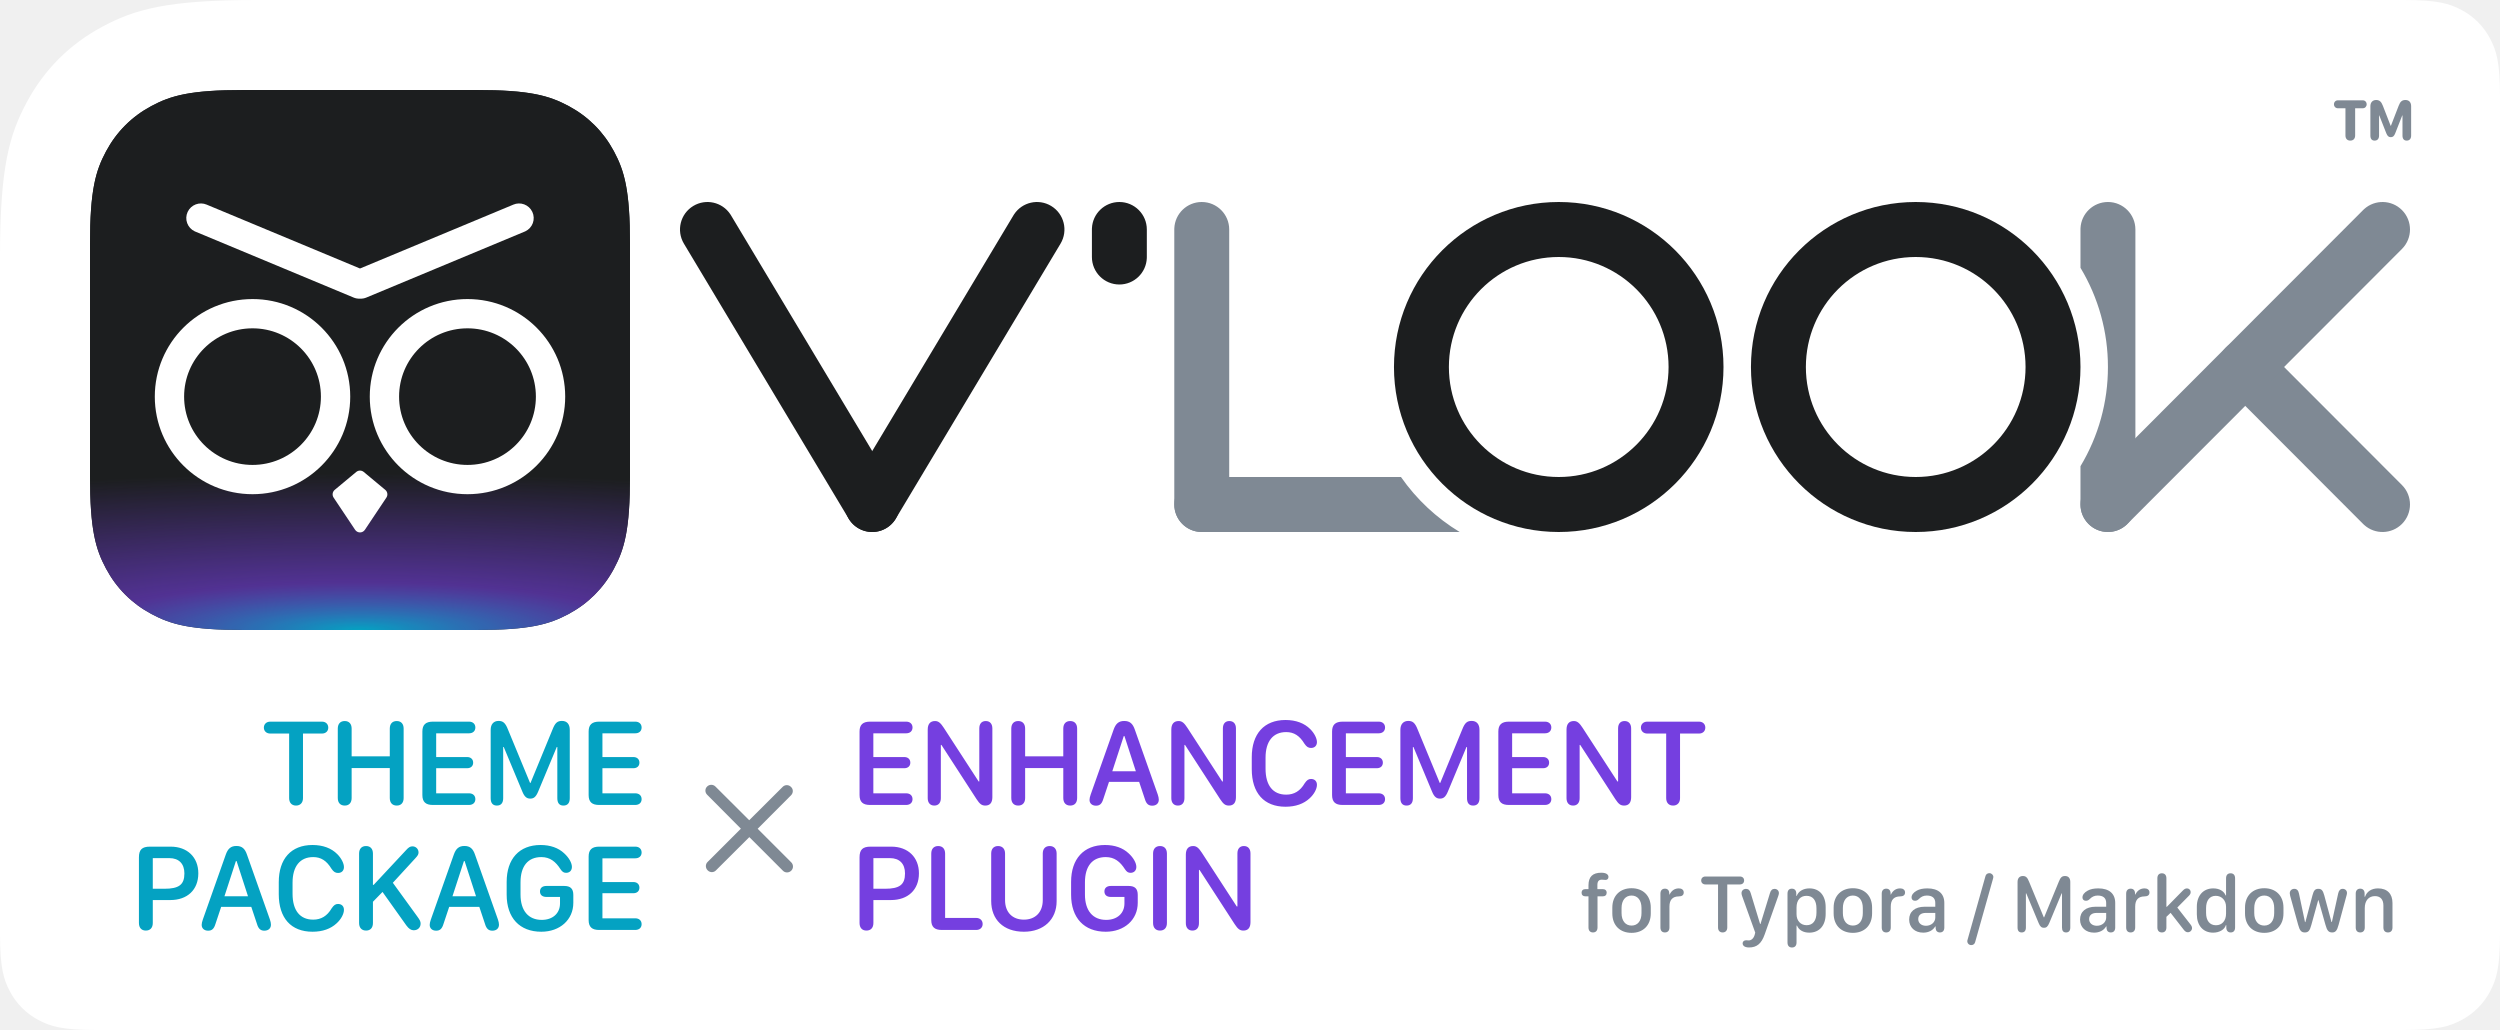
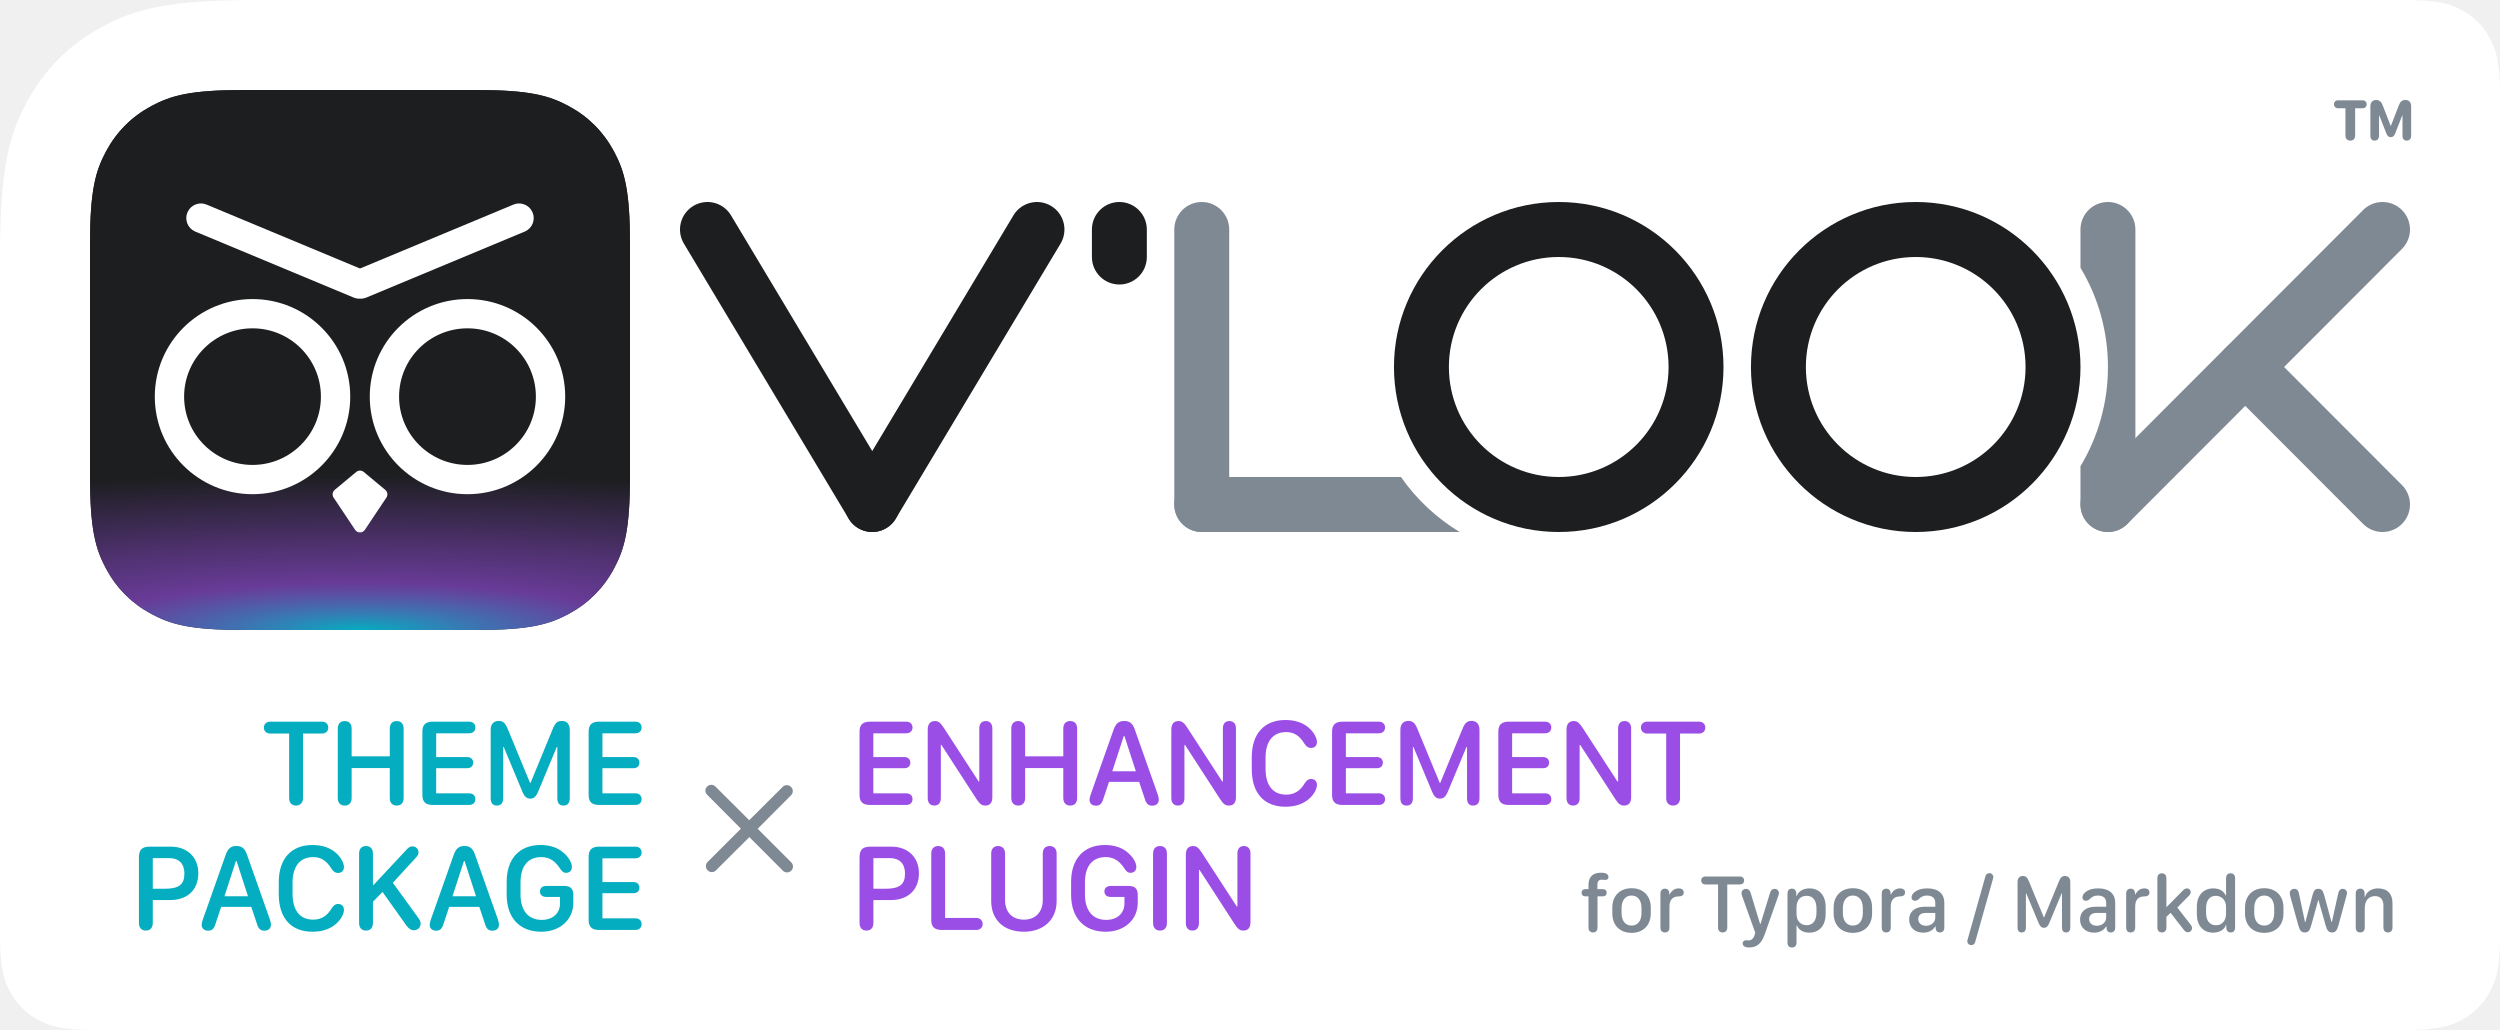
<svg xmlns="http://www.w3.org/2000/svg" xmlns:xlink="http://www.w3.org/1999/xlink" width="500" height="206" viewBox="0 0 500 206">
  <defs>
    <path d="M51.278 0H480.77c6.686 0 9.11.696 11.555 2.003a13.63 13.63 0 0 1 5.67 5.67c1.308 2.445 2.004 4.87 2.004 11.556v167.542c0 6.686-.696 9.11-2.003 11.555a13.63 13.63 0 0 1-5.67 5.67c-2.445 1.308-4.87 2.004-11.556 2.004H19.229c-6.686 0-9.11-.696-11.555-2.003a13.63 13.63 0 0 1-5.67-5.67C.695 195.881 0 193.456 0 186.77V51.278c0-17.83 1.857-24.296 5.343-30.815 3.486-6.518 8.602-11.634 15.12-15.12C26.982 1.857 33.447 0 51.278 0z" id="a" />
    <path d="M30.767 0h46.466C87.93 0 91.81 1.114 95.722 3.206c3.911 2.091 6.98 5.161 9.072 9.072 2.092 3.911 3.206 7.79 3.206 18.49v46.465c0 10.698-1.114 14.578-3.206 18.489-2.091 3.911-5.161 6.98-9.072 9.072-3.911 2.092-7.79 3.206-18.49 3.206H30.768c-10.698 0-14.578-1.114-18.489-3.206-3.911-2.091-6.98-5.161-9.072-9.072C1.114 91.81 0 87.932 0 77.232V30.768C0 20.07 1.114 16.19 3.206 12.278c2.091-3.911 5.161-6.98 9.072-9.072C16.19 1.114 20.068 0 30.768 0z" id="b" />
    <radialGradient cy="100%" fx="50%" fy="100%" r="72.558%" gradientTransform="matrix(0 -1 2.39932 0 -1.9 1.5)" id="d">
-       <stop stop-color="#04A2C2" offset="0%" />
-       <stop stop-color="#753FE0" stop-opacity=".6" offset="30.303%" />
-       <stop stop-color="#753FE0" stop-opacity=".35" offset="59.775%" />
-       <stop stop-color="#753FE0" stop-opacity="0" offset="100%" />
+       <stop stop-color="#04ADBF" offset="0%" />
+       <stop stop-color="#9A4EE6" stop-opacity=".6" offset="30.303%" />
+       <stop stop-color="#9A4EE6" stop-opacity=".35" offset="59.775%" />
+       <stop stop-color="#9A4EE6" stop-opacity="0" offset="100%" />
    </radialGradient>
  </defs>
  <g fill="none" xlink:href="#a" fill-rule="evenodd">
    <use fill="#FFF" xlink:href="#a" />
    <path d="M48.767 18h46.466c10.698 0 14.578 1.114 18.489 3.206 3.911 2.091 6.98 5.161 9.072 9.072 2.092 3.911 3.206 7.79 3.206 18.49v46.465c0 10.698-1.114 14.578-3.206 18.489-2.091 3.911-5.161 6.98-9.072 9.072-3.911 2.092-7.79 3.206-18.49 3.206H48.768c-10.698 0-14.578-1.114-18.489-3.206-3.911-2.091-6.98-5.161-9.072-9.072-2.092-3.911-3.206-7.79-3.206-18.49V48.768c0-10.698 1.114-14.578 3.206-18.489 2.091-3.911 5.161-6.98 9.072-9.072C34.19 19.114 38.068 18 48.768 18z" fill="#303438" />
-     <path d="M72.965 94.39l4.304 3.581a1.17 1.17 0 0 1 .225 1.55l-4.305 6.447a1.17 1.17 0 0 1-1.946 0l-4.305-6.447a1.17 1.17 0 0 1 .225-1.55l4.304-3.582a1.17 1.17 0 0 1 1.498 0zM50.719 59.812c10.793 0 19.543 8.736 19.543 19.513 0 10.777-8.75 19.514-19.543 19.514s-19.543-8.737-19.543-19.514 8.75-19.513 19.543-19.513zm42.994 0c10.793 0 19.543 8.736 19.543 19.513 0 10.777-8.75 19.514-19.543 19.514S74.17 90.103 74.17 79.326s8.75-19.513 19.543-19.513zM50.72 65.667c-7.555 0-13.68 6.115-13.68 13.66 0 7.543 6.125 13.659 13.68 13.659s13.68-6.116 13.68-13.66c0-7.544-6.125-13.66-13.68-13.66zm42.994 0c-7.555 0-13.68 6.115-13.68 13.66 0 7.543 6.125 13.659 13.68 13.659s13.68-6.116 13.68-13.66c0-7.544-6.125-13.66-13.68-13.66zm9.136-24.73a2.934 2.934 0 0 1 3.835 1.444 2.924 2.924 0 0 1-1.417 3.89L73.61 59.461l-.06.027a2.92 2.92 0 0 1-1.334.243c-.443.024-.9-.053-1.333-.243l-.044-.02-.032-.014L39.164 46.27a2.924 2.924 0 0 1-1.417-3.89 2.934 2.934 0 0 1 3.835-1.444l.06.028L72.215 53.7l30.574-12.736z" fill="#FFF" />
+     <path d="M72.965 94.39l4.304 3.581a1.17 1.17 0 0 1 .225 1.55l-4.305 6.447a1.17 1.17 0 0 1-1.946 0l-4.305-6.447a1.17 1.17 0 0 1 .225-1.55l4.304-3.582a1.17 1.17 0 0 1 1.498 0zM50.719 59.812c10.793 0 19.543 8.736 19.543 19.513 0 10.777-8.75 19.514-19.543 19.514s-19.543-8.737-19.543-19.514 8.75-19.513 19.543-19.513zm42.994 0c10.793 0 19.543 8.736 19.543 19.513 0 10.777-8.75 19.514-19.543 19.514S74.17 90.103 74.17 79.326s8.75-19.513 19.543-19.513zM50.72 65.667c-7.555 0-13.68 6.115-13.68 13.66 0 7.543 6.125 13.659 13.68 13.659s13.68-6.116 13.68-13.66c0-7.544-6.125-13.66-13.68-13.66zm42.994 0c-7.555 0-13.68 6.115-13.68 13.66 0 7.543 6.125 13.659 13.68 13.659s13.68-6.116 13.68-13.66c0-7.544-6.125-13.66-13.68-13.66zm9.136-24.73a2.934 2.934 0 0 1 3.835 1.444 2.924 2.924 0 0 1-1.417 3.89L73.61 59.461l-.06.027a2.92 2.92 0 0 1-1.334.243c-.443.024-.9-.053-1.333-.243l-.044-.02-.032-.014L39.164 46.27a2.924 2.924 0 0 1-1.417-3.89 2.934 2.934 0 0 1 3.835-1.444l.06.028L72.215 53.7l30.574-12.736z" fill="#000" />
    <g transform="translate(18 18)">
      <mask id="c" fill="#fff">
        <use xlink:href="#b" />
      </mask>
      <g mask="url(#c)">
        <path fill="#1C1E1F" d="M0 0h108v108H0z" />
        <path fill="url(#d)" d="M0 64.8h108V108H0z" />
      </g>
      <g mask="url(#c)" fill="#FFF">
        <path d="M54.749 76.39l4.304 3.581a1.17 1.17 0 0 1 .225 1.55l-4.305 6.447a1.17 1.17 0 0 1-1.946 0l-4.305-6.447a1.17 1.17 0 0 1 .225-1.55l4.304-3.582a1.17 1.17 0 0 1 1.498 0zM32.503 41.812c10.793 0 19.543 8.736 19.543 19.513 0 10.777-8.75 19.514-19.543 19.514S12.96 72.103 12.96 61.326s8.75-19.513 19.543-19.513zm42.994 0c10.793 0 19.543 8.736 19.543 19.513 0 10.777-8.75 19.514-19.543 19.514s-19.543-8.737-19.543-19.514 8.75-19.513 19.543-19.513zm-42.994 5.854c-7.555 0-13.68 6.115-13.68 13.66 0 7.543 6.125 13.659 13.68 13.659s13.68-6.116 13.68-13.66c0-7.544-6.125-13.66-13.68-13.66zm42.994 0c-7.555 0-13.68 6.115-13.68 13.66 0 7.543 6.125 13.659 13.68 13.659s13.68-6.116 13.68-13.66c0-7.544-6.125-13.66-13.68-13.66zm9.136-24.73a2.934 2.934 0 0 1 3.835 1.444 2.924 2.924 0 0 1-1.417 3.89l-31.658 13.19-.06.027a2.92 2.92 0 0 1-1.334.243c-.443.024-.9-.053-1.333-.243l-.044-.02-.032-.014L20.948 28.27a2.924 2.924 0 0 1-1.417-3.89 2.934 2.934 0 0 1 3.835-1.444l.06.028L54 35.7l30.574-12.736z" />
      </g>
    </g>
    <g fill-rule="nonzero">
      <path d="M445.164 69.511a5.487 5.487 0 0 1 7.569-.19l.198.19 27.46 27.5a5.505 5.505 0 0 1 0 7.777 5.487 5.487 0 0 1-7.568.19l-.199-.19-27.46-27.5a5.505 5.505 0 0 1 0-7.777z" fill="#7F8994" />
      <path d="M480.391 42.012a5.487 5.487 0 0 0-7.568-.19l-.199.19-54.92 54.998a5.505 5.505 0 0 0 0 7.778 5.487 5.487 0 0 0 7.568.19l.199-.19 54.92-54.998a5.505 5.505 0 0 0 0-7.778z" fill="#7F8994" />
      <path d="M210.223 41.185a5.488 5.488 0 0 0-7.4 1.673l-.135.213-32.952 54.999a5.504 5.504 0 0 0 1.883 7.545 5.488 5.488 0 0 0 7.401-1.673l.135-.213 32.952-54.999a5.504 5.504 0 0 0-1.884-7.545z" fill="#1C1E1F" />
      <path d="M138.667 41.185a5.488 5.488 0 0 1 7.401 1.673l.134.213 32.953 54.999a5.504 5.504 0 0 1-1.884 7.545 5.488 5.488 0 0 1-7.401-1.673l-.134-.213-32.953-54.999a5.504 5.504 0 0 1 1.884-7.545z" fill="#1C1E1F" />
      <path d="M240.35 40.4a5.496 5.496 0 0 0-5.487 5.262l-.005.239v54.998c0 3.038 2.459 5.5 5.492 5.5a5.496 5.496 0 0 0 5.487-5.261l.005-.239V45.901c0-3.038-2.459-5.5-5.492-5.5z" fill="#7F8994" />
      <path d="M223.874 40.4a5.496 5.496 0 0 0-5.487 5.262l-.005.239v5.5c0 3.037 2.458 5.5 5.492 5.5a5.496 5.496 0 0 0 5.487-5.262l.005-.238v-5.5c0-3.038-2.46-5.5-5.492-5.5z" fill="#1C1E1F" />
      <path d="M421.587 40.4a5.496 5.496 0 0 1 5.492 5.5v55l-.005.238a5.496 5.496 0 0 1-5.487 5.261 5.496 5.496 0 0 1-5.492-5.5v-7.658a38.36 38.36 0 0 0 5.492-19.841 38.36 38.36 0 0 0-5.491-19.84V45.9l.004-.238a5.496 5.496 0 0 1 5.487-5.261zM280.193 95.4a38.684 38.684 0 0 0 11.741 11H240.35l-.238-.006a5.497 5.497 0 0 1-5.254-5.495c0-3.037 2.459-5.5 5.492-5.5z" fill="#7F8994" />
      <path d="M311.746 40.4c-18.199 0-32.952 14.775-32.952 33s14.753 33 32.952 33c18.2 0 32.953-14.775 32.953-33s-14.754-33-32.953-33zm0 11c12.133 0 21.969 9.85 21.969 22s-9.836 22-21.969 22c-12.132 0-21.968-9.85-21.968-22s9.836-22 21.968-22zM383.143 40.4c-18.199 0-32.952 14.775-32.952 33s14.753 33 32.952 33c18.2 0 32.952-14.775 32.952-33s-14.753-33-32.952-33zm0 11c12.133 0 21.968 9.85 21.968 22s-9.835 22-21.968 22-21.968-9.85-21.968-22 9.835-22 21.968-22z" fill="#1C1E1F" />
    </g>
    <g fill="#7F8994" fill-rule="nonzero">
      <path d="M470.057 28.121c.603 0 .972-.387.972-1.02v-5.449h1.53c.445 0 .773-.34.773-.79 0-.458-.328-.798-.773-.798h-4.987c-.445 0-.779.34-.779.797 0 .451.334.791.78.791h1.517v5.45c0 .632.363 1.02.967 1.02zM474.926 28.121c.562 0 .885-.369.885-1.008v-4.025h.046l1.4 3.562c.23.586.505.786.903.786.393 0 .662-.188.89-.786l1.395-3.562h.053v4.025c0 .657.293 1.008.844 1.008.562 0 .885-.369.885-1.008v-5.86c0-.796-.416-1.253-1.143-1.253-.65 0-1.031.293-1.348 1.143l-1.547 4.002h-.064l-1.553-3.997c-.31-.837-.715-1.148-1.336-1.148-.715 0-1.16.475-1.16 1.254v5.86c0 .656.293 1.007.85 1.007z" />
    </g>
    <g fill-rule="nonzero">
-       <g fill="#04A2C2">
+       <g fill="#04ADBF">
        <path d="M59.207 161.114c.854 0 1.391-.574 1.391-1.49V146.71h3.797c.757 0 1.257-.476 1.257-1.184s-.5-1.196-1.257-1.196H54.043c-.744 0-1.27.488-1.27 1.196 0 .696.526 1.184 1.27 1.184h3.784v12.915c0 .928.525 1.49 1.38 1.49zM79.348 161.114c.867 0 1.38-.561 1.38-1.514v-13.879c0-.952-.513-1.513-1.38-1.513-.878 0-1.391.561-1.391 1.513v5.542h-7.63v-5.542c0-.952-.512-1.513-1.379-1.513-.879 0-1.392.561-1.392 1.513v13.88c0 .952.513 1.513 1.392 1.513.867 0 1.38-.561 1.38-1.514v-5.993h7.629v5.993c0 .953.513 1.514 1.391 1.514zM84.475 159.015c0 1.367.66 1.977 2.1 1.977h7.214c.782 0 1.282-.452 1.282-1.16 0-.72-.5-1.171-1.282-1.171h-6.555v-5.018h6.201c.72 0 1.197-.427 1.197-1.11 0-.684-.476-1.123-1.197-1.123h-6.2v-4.749h6.579c.757 0 1.257-.452 1.257-1.16s-.5-1.171-1.257-1.171h-7.239c-1.44 0-2.1.622-2.1 1.977v12.708zM99.38 161.114c.818 0 1.257-.513 1.257-1.477v-10.242h.11l3.711 8.9c.44 1.074.891 1.428 1.6 1.428.695 0 1.135-.342 1.586-1.429l3.711-8.899h.11v10.242c0 .977.415 1.477 1.22 1.477.83 0 1.27-.513 1.27-1.477v-13.672c0-1.135-.573-1.782-1.562-1.782-.903 0-1.367.379-1.88 1.697l-4.407 10.705h-.097l-4.42-10.693c-.512-1.318-1-1.709-1.867-1.709-.989 0-1.587.66-1.587 1.782v13.672c0 .977.427 1.477 1.245 1.477zM117.727 159.015c0 1.367.66 1.977 2.1 1.977h7.214c.782 0 1.282-.452 1.282-1.16 0-.72-.5-1.171-1.282-1.171h-6.555v-5.018h6.201c.72 0 1.197-.427 1.197-1.11 0-.684-.477-1.123-1.197-1.123h-6.2v-4.749h6.579c.757 0 1.257-.452 1.257-1.16s-.5-1.171-1.257-1.171h-7.24c-1.44 0-2.099.622-2.099 1.977v12.708zM29.165 186.114c.88 0 1.392-.562 1.392-1.514v-4.59h3.503c3.406 0 5.603-2.038 5.603-5.346 0-3.21-2.185-5.335-5.53-5.335h-4.138c-1.586 0-2.209.599-2.209 2.149V184.6c0 .952.513 1.514 1.38 1.514zm1.392-8.362v-6.128h3.308c1.917 0 3.015 1.123 3.015 3.064 0 2.27-1.11 3.064-4.016 3.064h-2.307zM41.629 186.138c.744 0 1.16-.366 1.452-1.318l1.148-3.442h6.03l1.148 3.442c.28.94.72 1.318 1.464 1.318.794 0 1.319-.463 1.319-1.196 0-.305-.073-.635-.208-1.037l-4.577-12.952c-.415-1.233-1.014-1.758-2.124-1.758-1.111 0-1.71.537-2.137 1.758l-4.577 12.952c-.159.463-.232.78-.232 1.074 0 .708.525 1.16 1.294 1.16zm3.259-6.884l2.295-7.044h.134l2.283 7.044h-4.712zM55.752 178.826c0 4.773 2.442 7.52 6.75 7.52 2.015 0 3.638-.586 4.798-1.66.916-.818 1.49-1.905 1.49-2.722 0-.708-.452-1.172-1.185-1.172-.512 0-.83.232-1.27.866-.903 1.55-2.111 2.27-3.698 2.27-2.649 0-4.126-1.842-4.126-5.175v-2.221c0-3.26 1.49-5.115 4.126-5.115 1.563 0 2.686.732 3.65 2.32.44.646.793.854 1.33.854.696 0 1.172-.452 1.172-1.172 0-.733-.512-1.77-1.33-2.588-1.184-1.196-2.881-1.831-4.956-1.831-4.285 0-6.75 2.77-6.75 7.446v2.38zM82.742 186.053c.818 0 1.38-.55 1.38-1.33 0-.416-.123-.696-.684-1.453l-4.87-6.714 4.504-4.907c.5-.537.634-.794.634-1.16 0-.684-.525-1.22-1.22-1.22-.428 0-.77.195-1.245.732l-6.507 6.97h-.146v-6.25c0-.952-.513-1.514-1.38-1.514-.879 0-1.391.562-1.391 1.514v13.88c0 .951.525 1.513 1.404 1.513.866 0 1.367-.562 1.367-1.514v-4.248l1.916-1.965 4.76 6.69c.501.683.953.976 1.478.976zM87.234 186.138c.745 0 1.16-.366 1.453-1.318l1.147-3.442h6.03l1.148 3.442c.28.94.72 1.318 1.465 1.318.793 0 1.318-.463 1.318-1.196 0-.305-.073-.635-.207-1.037l-4.578-12.952c-.415-1.233-1.013-1.758-2.124-1.758-1.11 0-1.709.537-2.136 1.758l-4.578 12.952c-.159.463-.232.78-.232 1.074 0 .708.525 1.16 1.294 1.16zm3.26-6.884l2.294-7.044h.135l2.282 7.044h-4.712zM101.333 178.924c0 4.65 2.588 7.422 6.934 7.422 3.723 0 6.396-2.405 6.396-5.774v-1.587c0-1.233-.561-1.794-1.818-1.794h-3.565c-.806 0-1.282.403-1.282 1.098 0 .696.476 1.099 1.282 1.099h2.722v1.306c0 1.965-1.452 3.284-3.65 3.284-2.685 0-4.248-1.856-4.248-5.066v-2.442c0-3.259 1.502-5.053 4.163-5.053 1.733 0 2.869.903 3.845 2.441.342.513.647.708 1.11.708.697 0 1.16-.464 1.16-1.184 0-.806-.61-1.868-1.537-2.71-1.16-1.098-2.784-1.672-4.737-1.672-4.26 0-6.775 2.783-6.775 7.385v2.54zM117.727 184.014c0 1.368.66 1.978 2.1 1.978h7.214c.782 0 1.282-.452 1.282-1.16 0-.72-.5-1.172-1.282-1.172h-6.555v-5.017h6.201c.72 0 1.197-.427 1.197-1.11 0-.684-.477-1.124-1.197-1.124h-6.2v-4.748h6.579c.757 0 1.257-.452 1.257-1.16s-.5-1.172-1.257-1.172h-7.24c-1.44 0-2.099.623-2.099 1.978v12.707z" />
      </g>
      <g fill="#7F8994">
        <path d="M319.503 185.489v-6.217h1.033c.505 0 .798-.277.798-.725 0-.455-.293-.724-.798-.724h-1.058v-.822c0-.74.293-1.066.88-1.066.35 0 .439.049.756.049.35 0 .578-.236.578-.602 0-.236-.114-.432-.326-.586-.244-.163-.618-.253-1.106-.253-1.71 0-2.564.79-2.564 2.523v.757h-.586c-.504 0-.797.269-.797.724 0 .456.3.725.797.725h.586v6.217c0 .635.334 1 .903 1 .57 0 .904-.365.904-1zM326.314 177.644c-2.246 0-3.85 1.432-3.85 3.882v1.147c0 2.482 1.604 3.898 3.85 3.898 2.238 0 3.841-1.416 3.841-3.898v-1.155c0-2.442-1.603-3.874-3.84-3.874zm0 1.465c1.237 0 1.986.968 1.986 2.498v1.001c0 1.554-.749 2.507-1.986 2.507-1.229 0-2.002-.953-2.002-2.507v-1c0-1.53.773-2.5 2.002-2.5zM333.89 185.489v-4.175c0-1.35.627-2.018 1.856-2.034.31-.008.545-.057.708-.171.195-.13.293-.334.293-.619 0-.268-.106-.488-.301-.618-.163-.13-.399-.195-.684-.195-.797 0-1.448.415-1.839 1.228h-.065v-.26c-.024-.578-.334-.912-.87-.912-.57 0-.904.367-.904 1.001v6.755c0 .635.317 1 .895 1 .578 0 .912-.365.912-1zM344.527 186.49c.57 0 .928-.383.928-.993v-8.61h2.53c.505 0 .839-.317.839-.79 0-.471-.334-.797-.838-.797h-6.901c-.497 0-.847.326-.847.798 0 .464.35.79.847.79h2.522v8.61c0 .618.35.992.92.992zM348.523 188.679a.67.67 0 0 0 .203.488c.212.212.594.326 1.075.326 1.554 0 2.482-.749 3.133-2.604l2.726-7.715c.081-.236.122-.407.122-.553 0-.489-.374-.847-.87-.847-.465 0-.766.285-.929.88l-1.888 6.151h-.073l-1.872-6.152c-.162-.594-.472-.879-.944-.879-.52 0-.903.366-.903.855 0 .146.033.325.106.545l2.637 7.348c0 .041-.106.456-.122.48-.196.66-.651 1.083-1.172 1.083-.212 0-.367-.033-.513-.033-.431 0-.716.253-.716.627zM359.306 188.5v-3.385h.09c.382.903 1.269 1.416 2.449 1.416 2.034 0 3.288-1.425 3.288-3.76v-1.343c0-2.327-1.237-3.751-3.248-3.751-1.22 0-2.189.57-2.539 1.497h-.09v-.53c-.024-.585-.34-.91-.886-.91-.562 0-.87.358-.87 1v9.766c0 .643.325 1.001.894 1.001.578 0 .912-.358.912-1.001zm0-5.672v-1.319c0-1.472.757-2.343 2.002-2.343 1.27 0 1.985.903 1.985 2.514v.847c0 1.595-.716 2.514-1.96 2.514-1.205 0-2.027-.887-2.027-2.213zM370.577 177.644c-2.246 0-3.85 1.432-3.85 3.882v1.147c0 2.482 1.604 3.898 3.85 3.898 2.238 0 3.841-1.416 3.841-3.898v-1.155c0-2.442-1.603-3.874-3.841-3.874zm0 1.465c1.237 0 1.986.968 1.986 2.498v1.001c0 1.554-.75 2.507-1.986 2.507-1.229 0-2.002-.953-2.002-2.507v-1c0-1.53.773-2.5 2.002-2.5zM378.153 185.489v-4.175c0-1.35.627-2.018 1.856-2.034.31-.008.545-.057.708-.171.195-.13.293-.334.293-.619 0-.268-.106-.488-.301-.618-.163-.13-.4-.195-.684-.195-.797 0-1.448.415-1.84 1.228h-.064v-.26c-.025-.578-.334-.912-.871-.912-.57 0-.903.367-.903 1.001v6.755c0 .635.317 1 .895 1 .578 0 .911-.365.911-1zM387.04 185.294h.09v.382c.04.513.358.814.854.814.562 0 .879-.358.879-.977v-4.923c0-1.872-1.213-2.913-3.385-2.913-.896 0-1.58.154-2.1.439-.724.39-1.066.879-1.066 1.375 0 .39.26.66.66.66.308 0 .52-.082.74-.294.496-.504.968-.748 1.652-.748 1.098 0 1.692.504 1.692 1.473v.765h-2.148c-1.92.008-3.076.976-3.076 2.563 0 1.563 1.13 2.62 2.807 2.62 1.066 0 1.93-.439 2.401-1.236zm-3.393-1.473c0-.79.553-1.237 1.513-1.237h1.896v.927c0 .928-.805 1.644-1.855 1.644-.928 0-1.554-.537-1.554-1.334zM395.023 188.443l3.597-12.76c.025-.065.041-.18.05-.269.007-.423-.35-.781-.798-.781-.375 0-.676.22-.773.57l-3.59 12.76a.78.78 0 0 0 .749 1.058c.367 0 .668-.22.765-.578zM404.341 186.49c.546 0 .839-.342.839-.985v-6.828h.073l2.474 5.933c.293.716.594.952 1.066.952.464 0 .757-.228 1.058-.952l2.474-5.933h.073v6.828c0 .651.277.985.814.985.553 0 .846-.342.846-.985v-9.114c0-.757-.382-1.188-1.041-1.188-.603 0-.912.252-1.254 1.13l-2.937 7.138h-.066l-2.946-7.13c-.341-.878-.667-1.138-1.245-1.138-.659 0-1.058.439-1.058 1.188v9.114c0 .651.285.985.83.985zM421.22 185.294h.09v.382c.04.513.357.814.854.814.561 0 .879-.358.879-.977v-4.923c0-1.872-1.213-2.913-3.386-2.913-.895 0-1.579.154-2.1.439-.724.39-1.065.879-1.065 1.375 0 .39.26.66.659.66.309 0 .52-.082.74-.294.497-.504.969-.748 1.652-.748 1.099 0 1.693.504 1.693 1.473v.765h-2.148c-1.921.008-3.077.976-3.077 2.563 0 1.563 1.132 2.62 2.808 2.62 1.066 0 1.929-.439 2.4-1.236zm-3.394-1.473c0-.79.554-1.237 1.514-1.237h1.896v.927c0 .928-.806 1.644-1.855 1.644-.928 0-1.555-.537-1.555-1.334zM427.038 185.489v-4.175c0-1.35.627-2.018 1.856-2.034.31-.008.545-.057.708-.171.195-.13.293-.334.293-.619 0-.268-.106-.488-.301-.618-.163-.13-.399-.195-.684-.195-.797 0-1.448.415-1.84 1.228h-.064v-.26c-.025-.578-.334-.912-.87-.912-.57 0-.904.367-.904 1.001v6.755c0 .635.317 1 .895 1 .578 0 .911-.365.911-1zM433.28 185.489v-2.124l.838-.798 2.645 3.402c.26.334.513.48.814.48.456 0 .83-.382.83-.83 0-.228-.106-.48-.317-.74l-2.629-3.37 2.336-2.368c.236-.244.334-.455.334-.7a.731.731 0 0 0-.757-.756c-.277 0-.513.122-.806.423l-3.198 3.255h-.09v-5.705c0-.634-.333-1-.903-1-.578 0-.903.366-.903 1v9.831c0 .635.333 1 .911 1 .57 0 .895-.365.895-1zM445.17 185.041h.09v.53c.032.585.35.919.878.919.57 0 .88-.358.88-1.001v-9.83c0-.635-.326-1.002-.904-1.002-.578 0-.903.367-.903 1.001v3.426h-.09c-.334-.879-1.27-1.407-2.466-1.407-2.002 0-3.288 1.432-3.288 3.678v1.497c0 2.246 1.262 3.679 3.256 3.679 1.245 0 2.286-.61 2.547-1.49zm-3.955-2.457v-.96c0-1.539.716-2.458 1.937-2.458 1.212 0 2.059.911 2.059 2.213v1.327c0 1.44-.782 2.344-2.019 2.344-1.245 0-1.977-.912-1.977-2.466zM452.852 177.644c-2.246 0-3.85 1.432-3.85 3.882v1.147c0 2.482 1.604 3.898 3.85 3.898 2.238 0 3.841-1.416 3.841-3.898v-1.155c0-2.442-1.603-3.874-3.84-3.874zm0 1.465c1.237 0 1.986.968 1.986 2.498v1.001c0 1.554-.749 2.507-1.986 2.507-1.229 0-2.002-.953-2.002-2.507v-1c0-1.53.773-2.5 2.002-2.5zM459.631 184.96c.318 1.18.643 1.53 1.335 1.53.691 0 .993-.326 1.31-1.53l1.359-4.915h.065l1.392 4.915c.325 1.204.659 1.53 1.343 1.53.642 0 .968-.334 1.285-1.53l1.587-5.867c.065-.22.09-.375.09-.497 0-.488-.35-.83-.88-.83-.439 0-.756.334-.878.92l-1.261 5.72h-.082l-1.44-5.322c-.277-1.025-.562-1.318-1.188-1.318-.635 0-.912.293-1.18 1.318l-1.408 5.323h-.082l-1.204-5.705c-.114-.61-.44-.936-.912-.936-.553 0-.927.366-.927.895 0 .122.024.269.073.488l1.603 5.811zM478.495 185.497v-4.899c0-1.855-1.058-2.921-2.897-2.921-1.286 0-2.238.626-2.588 1.676h-.09v-.692c-.016-.594-.333-.928-.878-.928-.554 0-.896.367-.896.977v6.779c0 .635.326 1 .904 1 .57 0 .903-.365.903-1v-3.874c0-1.489.79-2.392 2.035-2.392 1.09 0 1.692.667 1.692 1.88v4.386c0 .635.334 1 .912 1 .57 0 .903-.357.903-.992z" />
      </g>
      <path d="M143.19 174.076l6.674-6.653 6.714 6.714c.447.468 1.2.468 1.668 0a1.167 1.167 0 0 0 0-1.669l-6.714-6.713 6.673-6.694c.468-.468.488-1.22 0-1.668a1.156 1.156 0 0 0-1.688 0l-6.674 6.653-6.754-6.735a1.167 1.167 0 0 0-1.668 0c-.468.448-.448 1.2.02 1.648l6.734 6.775-6.653 6.653c-.468.448-.468 1.22.02 1.689.469.468 1.201.468 1.649 0z" fill="#7F8994" />
-       <g fill="#753FE0">
+       <g fill="#9A4EE6">
        <path d="M171.91 159.015c0 1.367.658 1.977 2.099 1.977h7.214c.781 0 1.282-.452 1.282-1.16 0-.72-.5-1.171-1.282-1.171h-6.555v-5.018h6.201c.72 0 1.196-.427 1.196-1.11 0-.684-.476-1.123-1.196-1.123h-6.201v-4.749h6.58c.756 0 1.257-.452 1.257-1.16s-.5-1.171-1.257-1.171h-7.24c-1.44 0-2.099.622-2.099 1.977v12.708zM188.169 159.637v-10.644h.122l7.02 10.84c.646.976 1.037 1.281 1.757 1.281.928 0 1.404-.586 1.404-1.672v-13.757c0-.916-.489-1.477-1.319-1.477s-1.294.561-1.294 1.477v10.607h-.134l-6.958-10.717c-.598-.904-1.025-1.367-1.746-1.367-.976 0-1.477.598-1.477 1.72v13.71c0 .915.489 1.476 1.319 1.476s1.306-.561 1.306-1.477zM214.048 161.114c.867 0 1.38-.561 1.38-1.514v-13.879c0-.952-.513-1.513-1.38-1.513-.88 0-1.392.561-1.392 1.513v5.542h-7.63v-5.542c0-.952-.512-1.513-1.379-1.513-.878 0-1.391.561-1.391 1.513v13.88c0 .952.513 1.513 1.391 1.513.867 0 1.38-.561 1.38-1.514v-5.993h7.63v5.993c0 .953.512 1.514 1.39 1.514zM219.2 161.139c.744 0 1.159-.367 1.452-1.319l1.147-3.442h6.03l1.148 3.442c.28.94.72 1.319 1.465 1.319.793 0 1.318-.464 1.318-1.197 0-.305-.073-.634-.207-1.037l-4.578-12.952c-.415-1.233-1.013-1.758-2.124-1.758-1.11 0-1.709.537-2.136 1.758l-4.578 12.952c-.159.464-.232.78-.232 1.074 0 .708.525 1.16 1.294 1.16zm3.258-6.885l2.295-7.044h.135l2.282 7.044h-4.712zM236.887 159.637v-10.644h.122l7.02 10.84c.646.976 1.037 1.281 1.757 1.281.928 0 1.404-.586 1.404-1.672v-13.757c0-.916-.488-1.477-1.318-1.477-.83 0-1.294.561-1.294 1.477v10.607h-.135l-6.958-10.717c-.598-.904-1.025-1.367-1.745-1.367-.977 0-1.477.598-1.477 1.72v13.71c0 .915.488 1.476 1.318 1.476.83 0 1.306-.561 1.306-1.477zM250.352 153.827c0 4.773 2.44 7.52 6.75 7.52 2.014 0 3.638-.587 4.797-1.661.916-.818 1.49-1.904 1.49-2.722 0-.708-.452-1.172-1.184-1.172-.513 0-.83.232-1.27.867-.903 1.55-2.112 2.27-3.699 2.27-2.649 0-4.126-1.843-4.126-5.176v-2.221c0-3.26 1.49-5.115 4.126-5.115 1.563 0 2.686.732 3.65 2.32.44.646.794.854 1.33.854.697 0 1.173-.452 1.173-1.172 0-.733-.513-1.77-1.331-2.588-1.184-1.196-2.88-1.831-4.956-1.831-4.285 0-6.75 2.771-6.75 7.446v2.38zM266.416 159.015c0 1.367.66 1.977 2.1 1.977h7.214c.781 0 1.282-.452 1.282-1.16 0-.72-.5-1.171-1.282-1.171h-6.555v-5.018h6.2c.721 0 1.197-.427 1.197-1.11 0-.684-.476-1.123-1.196-1.123h-6.201v-4.749h6.58c.756 0 1.257-.452 1.257-1.16s-.5-1.171-1.258-1.171h-7.238c-1.44 0-2.1.622-2.1 1.977v12.708zM281.32 161.114c.819 0 1.258-.513 1.258-1.477v-10.242h.11l3.71 8.9c.44 1.074.892 1.428 1.6 1.428.696 0 1.135-.342 1.587-1.429l3.71-8.899h.11v10.242c0 .977.416 1.477 1.221 1.477.83 0 1.27-.513 1.27-1.477v-13.672c0-1.135-.574-1.782-1.563-1.782-.903 0-1.367.379-1.88 1.697l-4.406 10.705h-.098l-4.419-10.693c-.513-1.318-1-1.709-1.867-1.709-.99 0-1.587.66-1.587 1.782v13.672c0 .977.427 1.477 1.245 1.477zM299.668 159.015c0 1.367.659 1.977 2.1 1.977h7.214c.781 0 1.282-.452 1.282-1.16 0-.72-.5-1.171-1.282-1.171h-6.555v-5.018h6.2c.721 0 1.197-.427 1.197-1.11 0-.684-.476-1.123-1.196-1.123h-6.201v-4.749h6.58c.756 0 1.257-.452 1.257-1.16s-.5-1.171-1.258-1.171h-7.239c-1.44 0-2.1.622-2.1 1.977v12.708zM315.928 159.637v-10.644h.122l7.019 10.84c.647.976 1.037 1.281 1.758 1.281.927 0 1.403-.586 1.403-1.672v-13.757c0-.916-.488-1.477-1.318-1.477-.83 0-1.294.561-1.294 1.477v10.607h-.134l-6.958-10.717c-.598-.904-1.026-1.367-1.746-1.367-.976 0-1.477.598-1.477 1.72v13.71c0 .915.488 1.476 1.318 1.476.83 0 1.307-.561 1.307-1.477zM334.617 161.114c.854 0 1.391-.574 1.391-1.49V146.71h3.797c.756 0 1.257-.476 1.257-1.184s-.5-1.196-1.257-1.196h-10.352c-.745 0-1.27.488-1.27 1.196 0 .696.525 1.184 1.27 1.184h3.784v12.915c0 .928.525 1.49 1.38 1.49zM173.289 186.114c.878 0 1.391-.562 1.391-1.514v-4.59h3.504c3.405 0 5.603-2.038 5.603-5.346 0-3.21-2.185-5.335-5.53-5.335h-4.138c-1.587 0-2.21.599-2.21 2.149V184.6c0 .952.513 1.514 1.38 1.514zm1.391-8.362v-6.128h3.308c1.917 0 3.015 1.123 3.015 3.064 0 2.27-1.11 3.064-4.016 3.064h-2.307zM196.53 184.796c0-.72-.524-1.209-1.293-1.209h-6.214v-12.866c0-.952-.512-1.514-1.379-1.514-.879 0-1.392.562-1.392 1.514v13.293c0 1.368.66 1.978 2.1 1.978h6.885c.769 0 1.294-.476 1.294-1.196zM211.326 180.23v-9.533c0-.928-.537-1.49-1.392-1.49-.867 0-1.38.562-1.38 1.49v9.326c0 2.404-1.464 3.906-3.771 3.906-2.32 0-3.772-1.49-3.772-3.906v-9.326c0-.928-.537-1.49-1.392-1.49-.867 0-1.38.562-1.38 1.49v9.497c0 3.698 2.43 6.152 6.544 6.152 3.943 0 6.543-2.441 6.543-6.116zM214.219 178.924c0 4.65 2.588 7.422 6.933 7.422 3.723 0 6.397-2.405 6.397-5.774v-1.587c0-1.233-.562-1.794-1.82-1.794h-3.564c-.805 0-1.281.403-1.281 1.098 0 .696.476 1.099 1.281 1.099h2.723v1.306c0 1.965-1.453 3.284-3.65 3.284-2.686 0-4.248-1.856-4.248-5.066v-2.442c0-3.259 1.501-5.053 4.162-5.053 1.734 0 2.869.903 3.846 2.441.341.513.646.708 1.11.708.696 0 1.16-.464 1.16-1.184 0-.806-.61-1.868-1.538-2.71-1.16-1.098-2.783-1.672-4.736-1.672-4.26 0-6.775 2.783-6.775 7.385v2.54zM232.004 186.114c.867 0 1.38-.562 1.38-1.514v-13.879c0-.952-.513-1.514-1.38-1.514-.879 0-1.391.562-1.391 1.514v13.88c0 .951.525 1.513 1.391 1.513zM239.792 184.637v-10.645h.122l7.02 10.84c.647.977 1.037 1.282 1.757 1.282.928 0 1.404-.586 1.404-1.672v-13.758c0-.915-.488-1.477-1.318-1.477-.83 0-1.294.562-1.294 1.477v10.608h-.134l-6.958-10.717c-.599-.904-1.026-1.368-1.746-1.368-.977 0-1.477.598-1.477 1.722v13.708c0 .915.488 1.477 1.318 1.477.83 0 1.306-.562 1.306-1.477z" />
      </g>
    </g>
  </g>
</svg>
